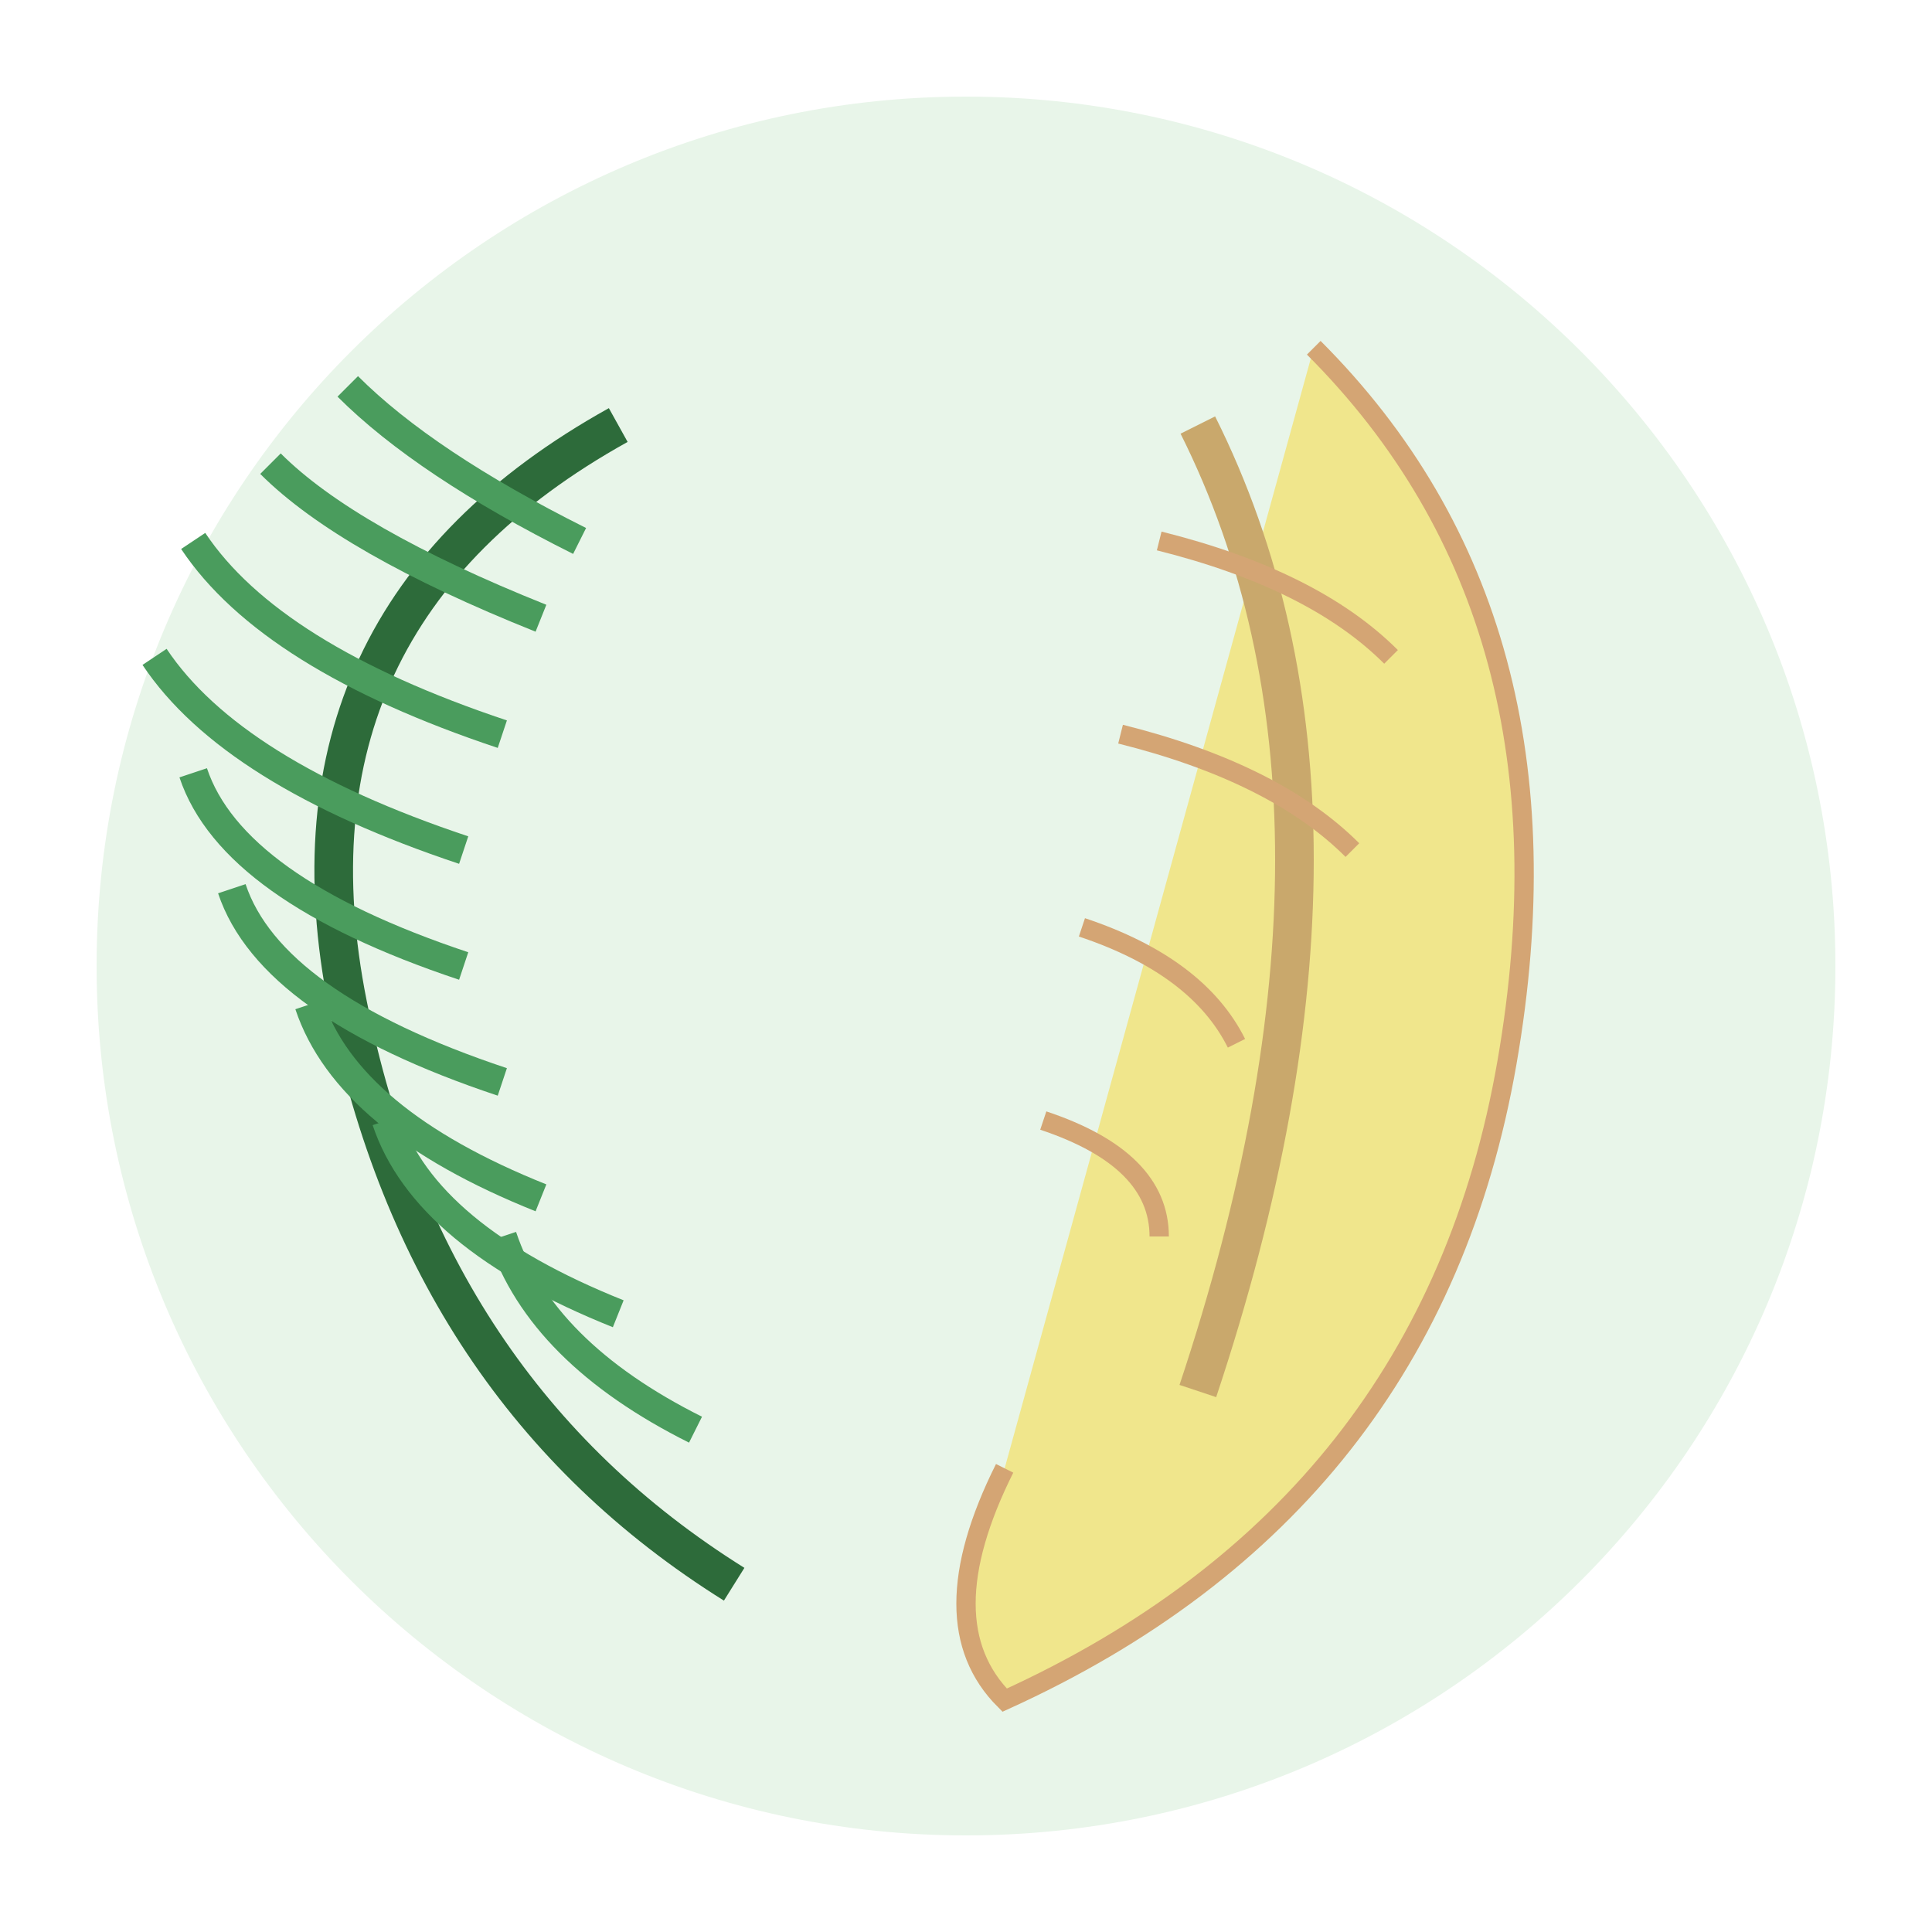
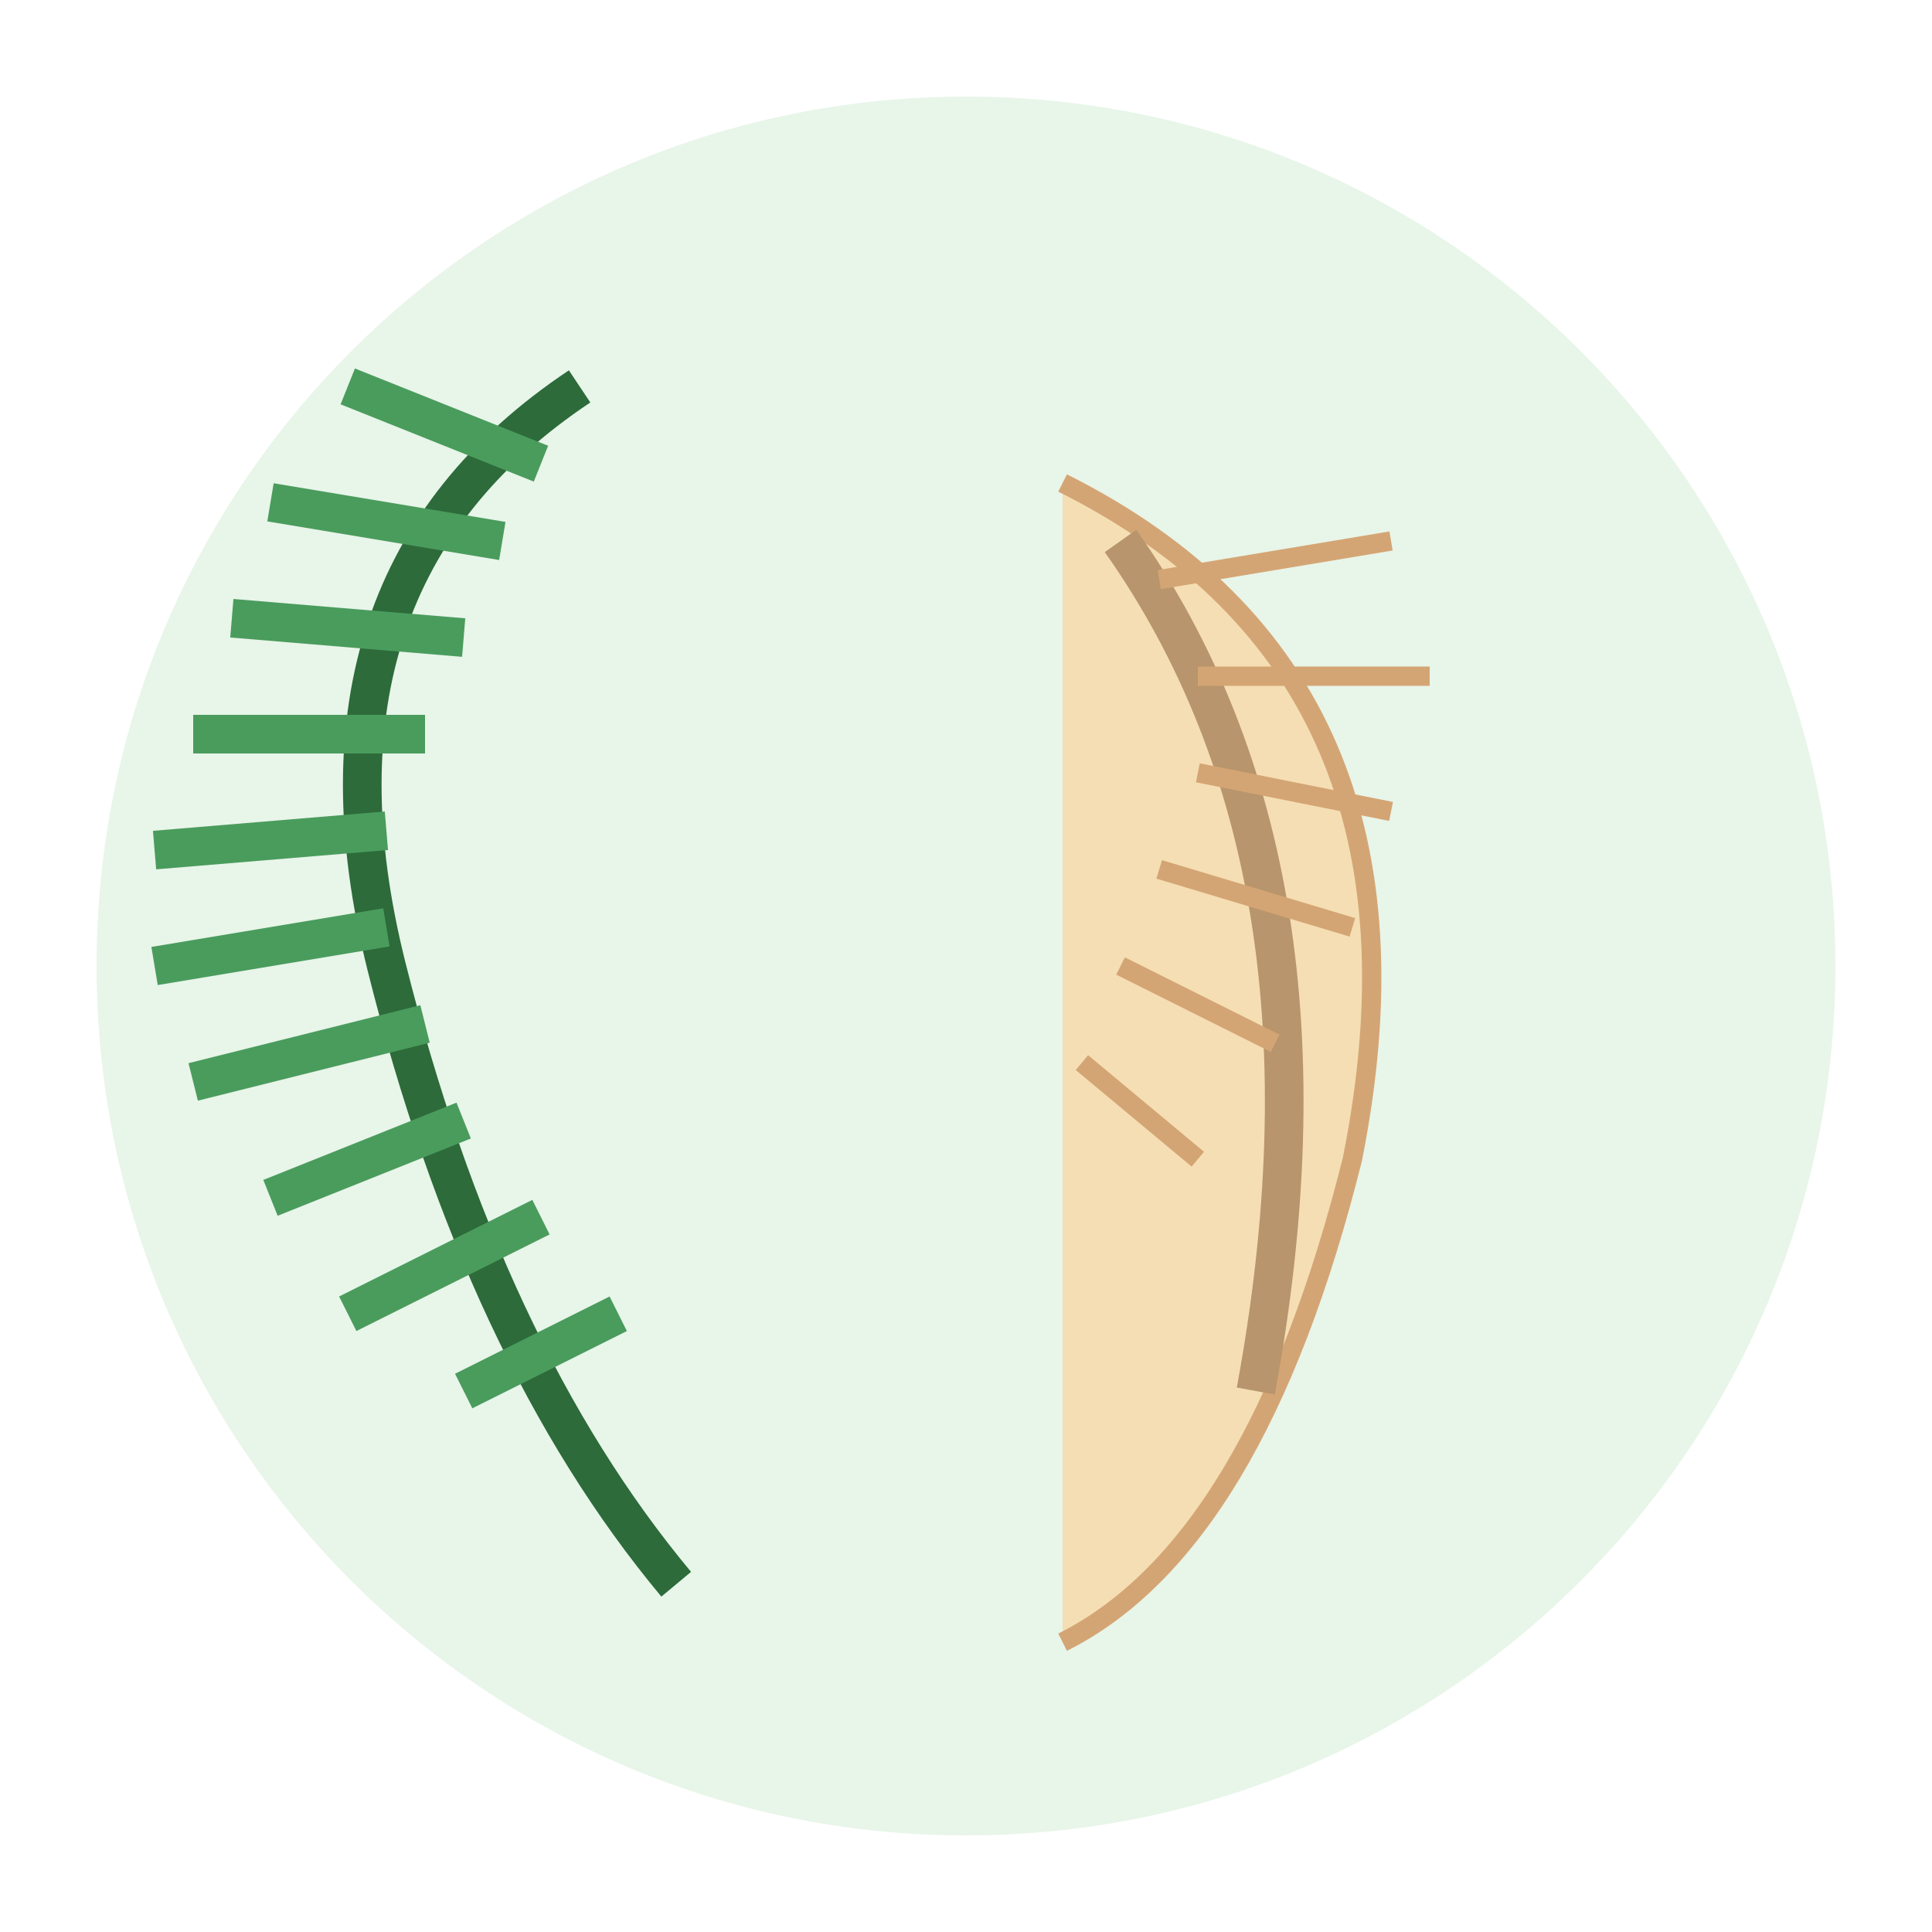
<svg xmlns="http://www.w3.org/2000/svg" viewBox="0 0 100 100" width="100" height="100">
  <circle cx="50" cy="50" r="45" fill="#e8f5e9" />
-   <path d="M68 18 Q82 32 78 55 Q74 78 52 88 Q48 84 52 76" fill="#f0e68c" stroke="#d4a574" stroke-width="1" />
-   <path d="M62 22 Q72 42 62 72" stroke="#c9a86c" stroke-width="2" fill="none" />
-   <path d="M60 28 Q68 30 72 34" stroke="#d4a574" stroke-width="1" fill="none" />
-   <path d="M58 38 Q66 40 70 44" stroke="#d4a574" stroke-width="1" fill="none" />
-   <path d="M56 48 Q62 50 64 54" stroke="#d4a574" stroke-width="1" fill="none" />
-   <path d="M54 58 Q60 60 60 64" stroke="#d4a574" stroke-width="1" fill="none" />
-   <path d="M38 82 Q22 72 18 52 Q14 32 32 22" stroke="#2d6b3a" stroke-width="2" fill="none" />
-   <path d="M30 28 Q22 24 18 20" stroke="#4a9c5d" stroke-width="1.5" fill="none" />
-   <path d="M28 32 Q18 28 14 24" stroke="#4a9c5d" stroke-width="1.5" fill="none" />
-   <path d="M26 38 Q14 34 10 28" stroke="#4a9c5d" stroke-width="1.5" fill="none" />
-   <path d="M24 44 Q12 40 8 34" stroke="#4a9c5d" stroke-width="1.5" fill="none" />
-   <path d="M24 50 Q12 46 10 40" stroke="#4a9c5d" stroke-width="1.5" fill="none" />
-   <path d="M26 56 Q14 52 12 46" stroke="#4a9c5d" stroke-width="1.5" fill="none" />
-   <path d="M28 62 Q18 58 16 52" stroke="#4a9c5d" stroke-width="1.5" fill="none" />
-   <path d="M32 68 Q22 64 20 58" stroke="#4a9c5d" stroke-width="1.5" fill="none" />
-   <path d="M36 74 Q28 70 26 64" stroke="#4a9c5d" stroke-width="1.5" fill="none" />
+   <path d="M35 82 Q25 70 20 50 Q15 30 30 20" stroke="#2d6b3a" stroke-width="2" fill="none" />
+   <path d="M28 24 L18 20" stroke="#4a9c5d" stroke-width="2" />
+   <path d="M26 28 L14 26" stroke="#4a9c5d" stroke-width="2" />
+   <path d="M24 33 L12 32" stroke="#4a9c5d" stroke-width="2" />
+   <path d="M22 38 L10 38" stroke="#4a9c5d" stroke-width="2" />
+   <path d="M20 43 L8 44" stroke="#4a9c5d" stroke-width="2" />
+   <path d="M20 48 L8 50" stroke="#4a9c5d" stroke-width="2" />
+   <path d="M22 53 L10 56" stroke="#4a9c5d" stroke-width="2" />
+   <path d="M24 58 L14 62" stroke="#4a9c5d" stroke-width="2" />
+   <path d="M28 63 L18 68" stroke="#4a9c5d" stroke-width="2" />
+   <path d="M32 68 L24 72" stroke="#4a9c5d" stroke-width="2" />
+   <path d="M55 25 Q75 35 70 60 Q65 80 55 85" fill="#f5deb3" stroke="#d4a574" stroke-width="1" />
+   <path d="M58 28 Q70 45 65 72" stroke="#b8956c" stroke-width="2" fill="none" />
+   <path d="M60 30 L72 28" stroke="#d4a574" stroke-width="1" />
+   <path d="M62 35 L74 35" stroke="#d4a574" stroke-width="1" />
+   <path d="M62 40 L72 42" stroke="#d4a574" stroke-width="1" />
+   <path d="M60 45 L70 48" stroke="#d4a574" stroke-width="1" />
+   <path d="M58 50 L66 54" stroke="#d4a574" stroke-width="1" />
+   <path d="M56 55 L62 60" stroke="#d4a574" stroke-width="1" />
</svg>
